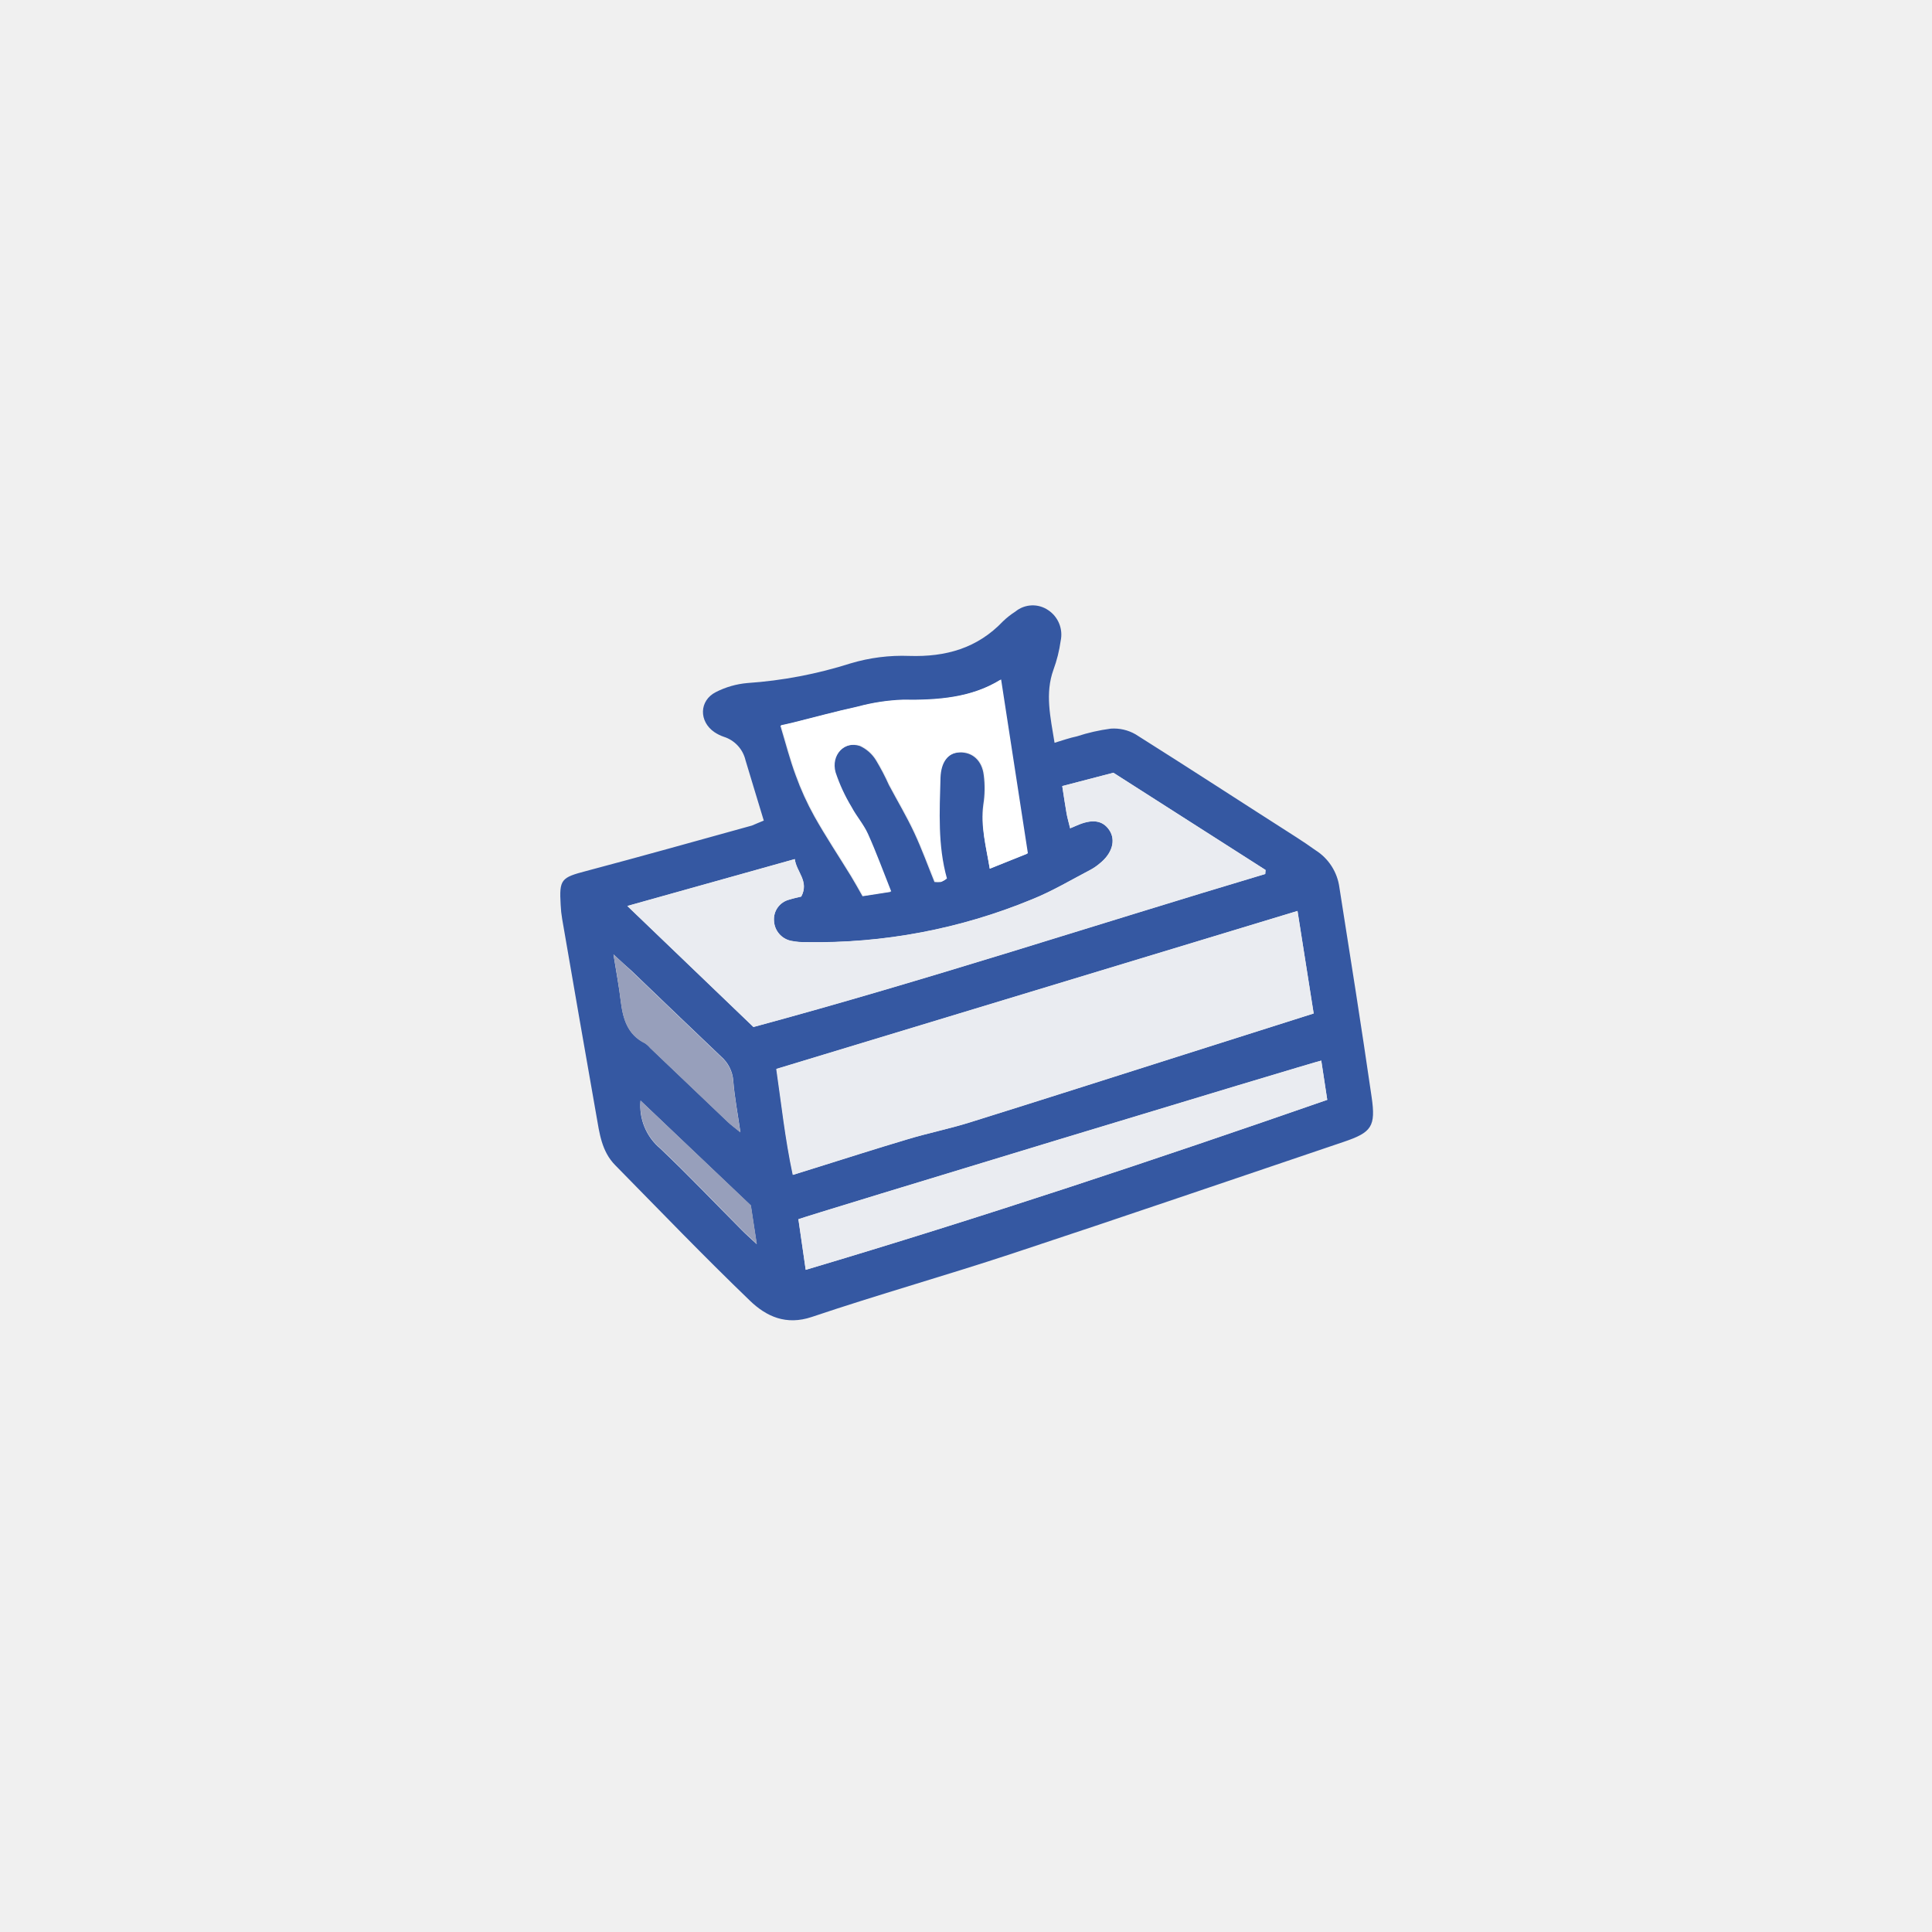
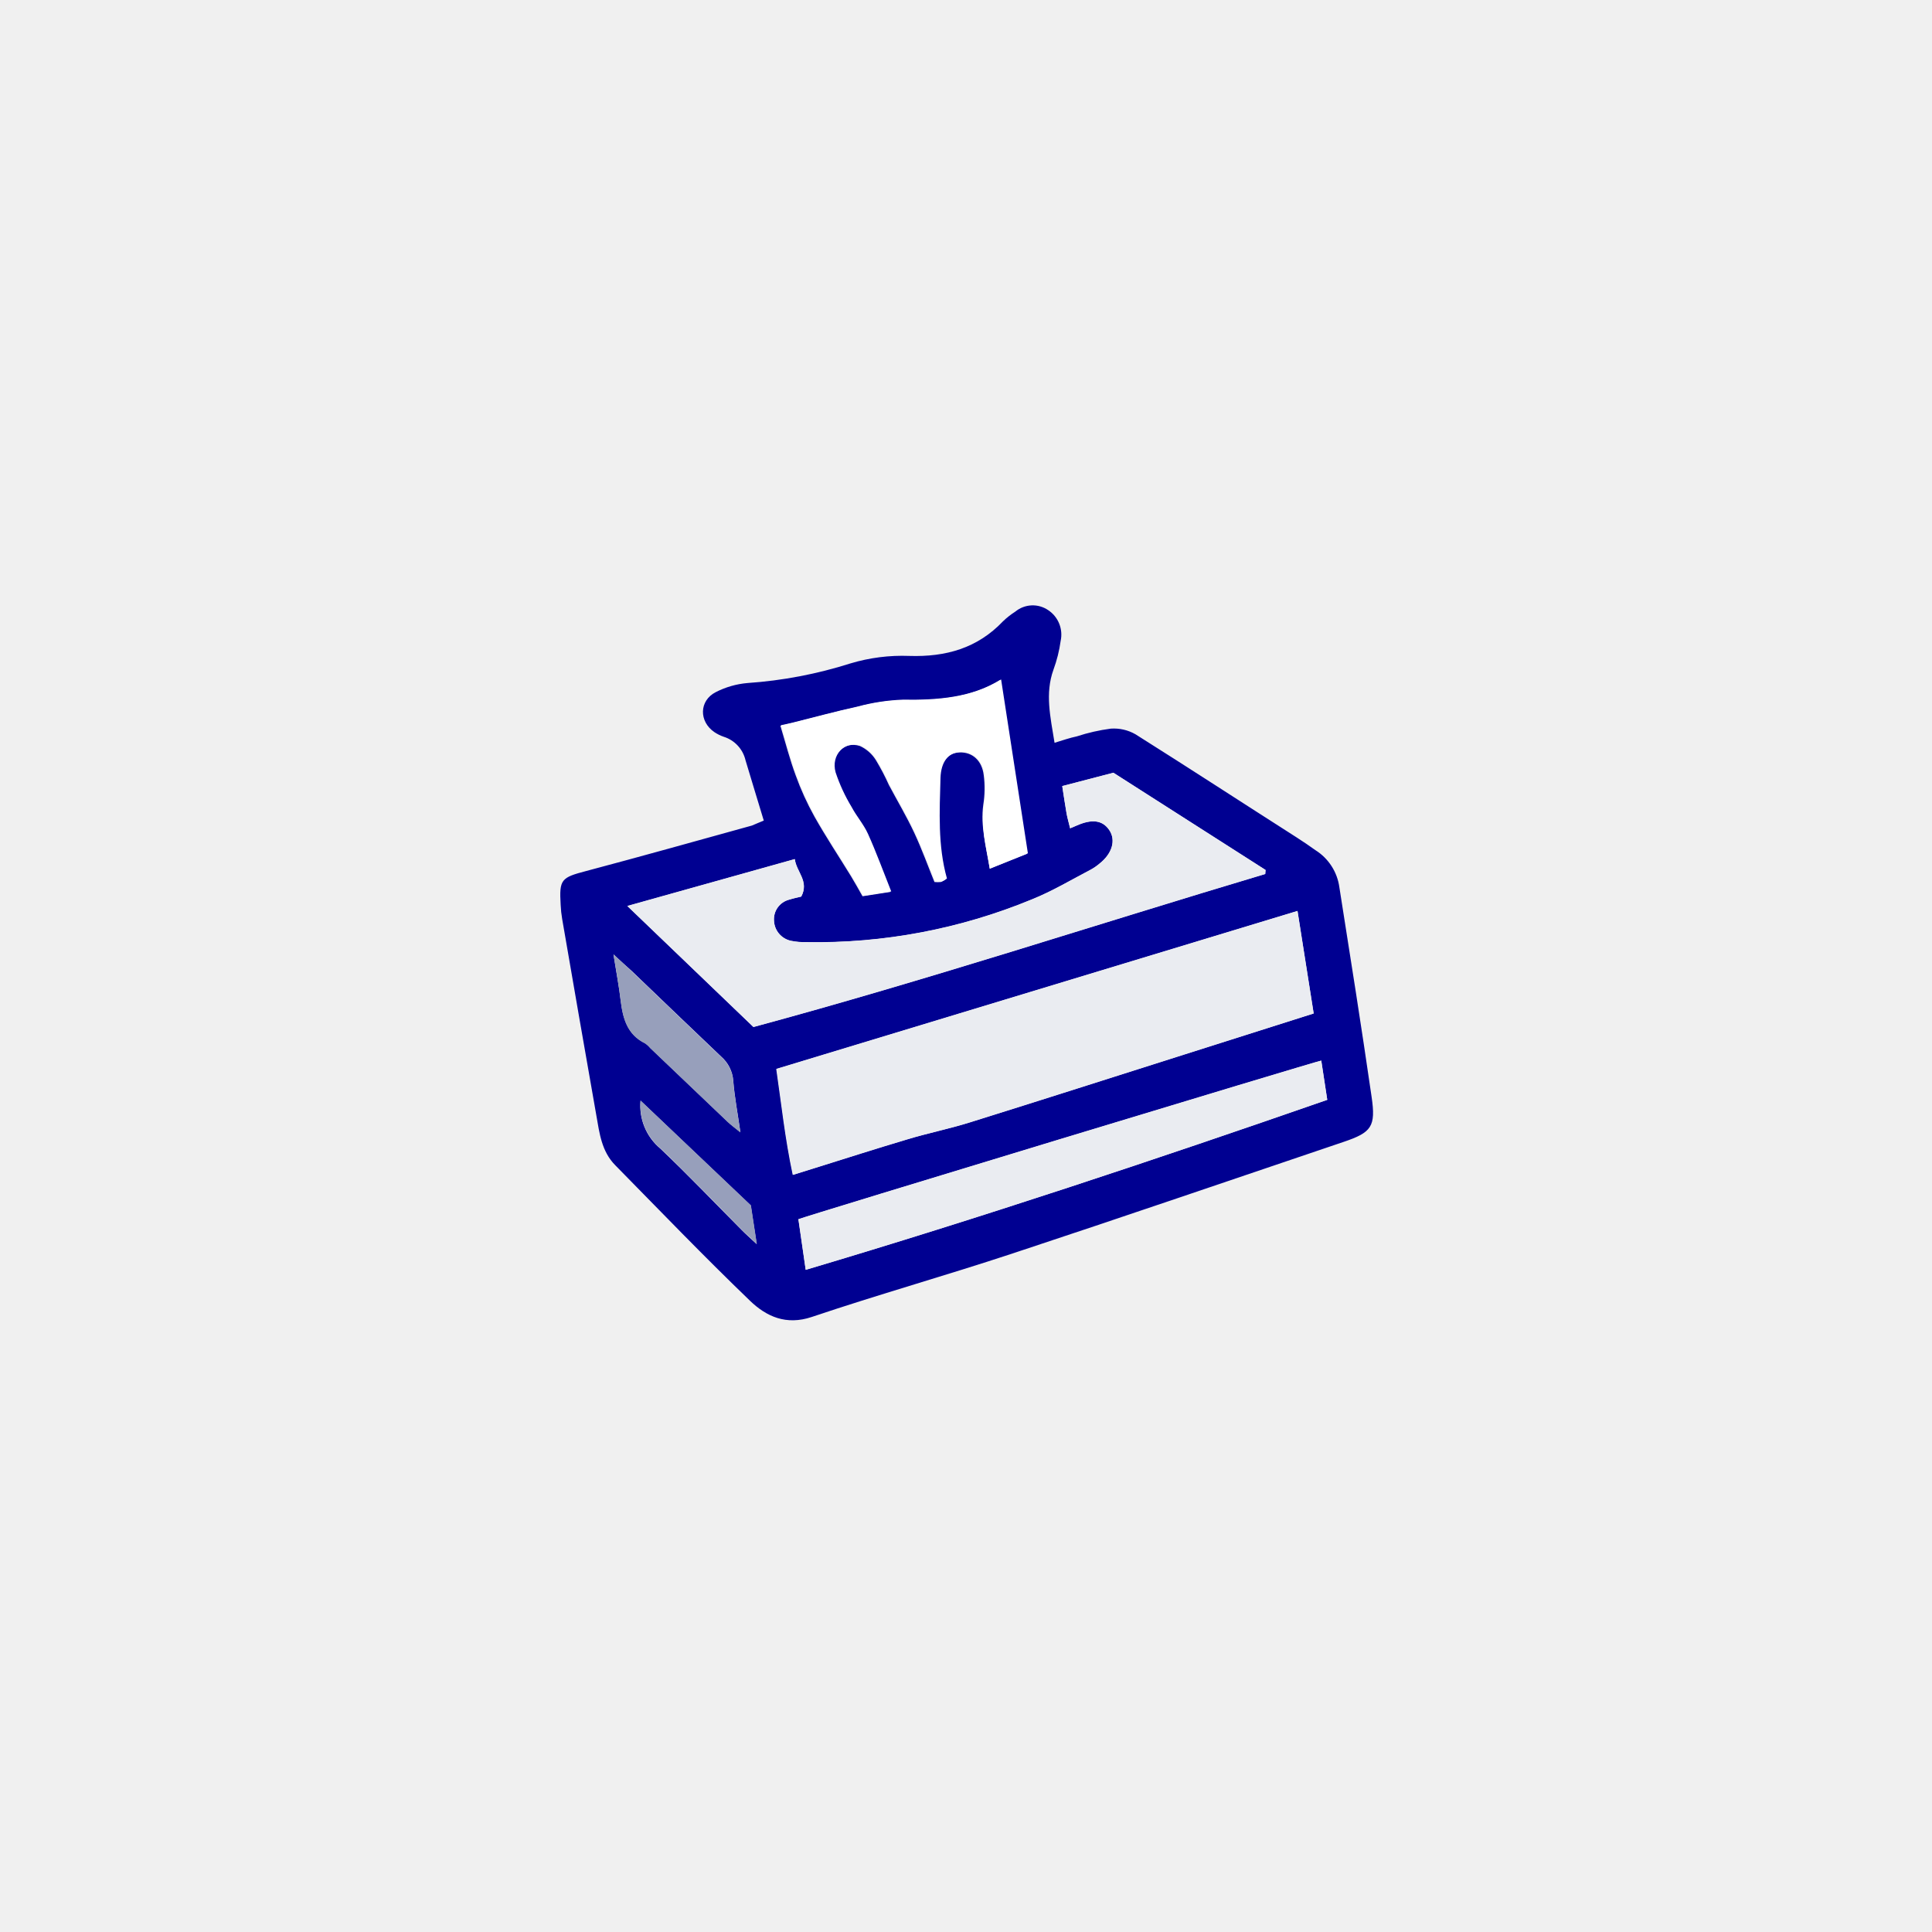
<svg xmlns="http://www.w3.org/2000/svg" width="300" height="300" viewBox="0 0 300 300" fill="none">
-   <path d="M118.6 127.421C117.6 124.091 116.66 121.071 115.76 118.041C115.563 117.197 115.149 116.418 114.56 115.782C113.971 115.145 113.227 114.673 112.4 114.411C111.884 114.236 111.393 113.994 110.94 113.691C108.51 112.041 108.54 108.801 111.15 107.471C112.683 106.687 114.354 106.209 116.07 106.061C121.506 105.688 126.878 104.664 132.07 103.011C135.025 102.125 138.107 101.733 141.19 101.851C146.86 102.031 151.77 100.661 155.75 96.471C156.339 95.906 156.982 95.4 157.67 94.961C158.381 94.379 159.261 94.044 160.178 94.004C161.096 93.964 162.002 94.223 162.76 94.741C163.526 95.248 164.122 95.975 164.468 96.826C164.814 97.677 164.895 98.613 164.7 99.511C164.488 101.04 164.112 102.542 163.58 103.991C162.25 107.691 163.1 111.291 163.75 115.341C165.05 114.941 166.13 114.571 167.22 114.341C168.939 113.777 170.706 113.376 172.5 113.141C173.832 113.05 175.162 113.356 176.32 114.021C184.69 119.291 192.97 124.691 201.32 130.021C202.32 130.661 203.32 131.341 204.27 132.021C205.275 132.653 206.128 133.499 206.769 134.498C207.41 135.497 207.823 136.625 207.98 137.801C209.69 148.631 211.41 159.461 212.98 170.311C213.66 174.941 212.98 175.841 208.64 177.311C191.47 183.111 174.33 188.991 157.13 194.671C146.82 198.081 136.36 201.021 126.07 204.491C122.07 205.841 119 204.421 116.47 201.991C109.34 195.131 102.47 187.991 95.54 180.941C93.41 178.791 93.08 175.941 92.6 173.201C90.8 163.031 89.05 152.851 87.29 142.681C87.168 141.967 87.091 141.245 87.06 140.521C86.82 136.521 87.14 136.271 91.06 135.241C99.65 132.961 108.2 130.561 116.76 128.191C117.33 127.961 117.9 127.691 118.6 127.421ZM203.98 157.371C203.14 152.041 202.32 146.811 201.48 141.451L120.6 165.981C121.38 171.311 121.96 176.831 123.16 182.431L126.59 181.361C131.35 179.871 136.09 178.361 140.87 176.931C144.08 175.931 147.38 175.301 150.57 174.301C161.75 170.811 172.9 167.241 184.06 163.701L203.98 157.371ZM166.16 128.621L167.16 128.191C169.56 127.121 171.23 127.351 172.26 128.891C173.29 130.431 172.72 132.511 170.75 134.081C170.336 134.436 169.887 134.748 169.41 135.011C166.41 136.591 163.41 138.381 160.21 139.661C149.119 144.239 137.207 146.495 125.21 146.291C124.394 146.309 123.579 146.235 122.78 146.071C122.067 145.909 121.426 145.517 120.958 144.955C120.49 144.393 120.22 143.692 120.19 142.961C120.136 142.228 120.34 141.5 120.768 140.903C121.196 140.305 121.819 139.876 122.53 139.691C123.2 139.471 123.9 139.341 124.42 139.211C125.7 136.831 123.67 135.381 123.42 133.391L97.42 140.671L117 159.461C143.84 152.211 170 143.591 196.47 135.701L196.52 135.081L172.89 119.991L164.95 122.061C165.2 123.651 165.39 124.981 165.62 126.301C165.74 127.011 165.95 127.701 166.17 128.621H166.16ZM125.1 197.181C152.5 189.031 179.27 180.111 206.1 170.781C205.76 168.561 205.46 166.621 205.17 164.691C204.63 164.691 124.48 189.031 123.98 189.321C124.33 191.811 124.7 194.391 125.11 197.181H125.1ZM153.68 134.891L159.47 132.581C158.04 123.331 156.68 114.511 155.31 105.581C150.74 108.421 145.47 108.801 140.05 108.721C137.684 108.813 135.335 109.172 133.05 109.791C129.7 110.521 126.38 111.431 123.05 112.261C122.41 112.431 121.75 112.551 121.17 112.681C121.99 115.391 122.64 117.941 123.55 120.391C124.345 122.6 125.319 124.74 126.46 126.791C128.23 129.941 130.24 132.961 132.13 136.041C132.74 137.041 133.29 138.041 133.93 139.171L138.25 138.501C137.01 135.391 135.93 132.421 134.64 129.561C133.98 128.091 132.86 126.831 132.1 125.391C131.071 123.693 130.236 121.885 129.61 120.001C128.86 117.301 131.02 115.001 133.53 115.841C134.567 116.319 135.437 117.095 136.03 118.071C136.773 119.306 137.441 120.585 138.03 121.901C139.34 124.371 140.78 126.781 141.96 129.311C143.14 131.841 144.08 134.451 145.1 136.961C145.432 136.999 145.768 136.999 146.1 136.961C146.387 136.841 146.656 136.683 146.9 136.491C145.5 131.351 145.8 126.091 145.9 120.841C145.96 118.371 147.01 116.921 148.99 116.841C150.97 116.761 152.48 118.081 152.75 120.361C152.947 121.893 152.923 123.446 152.68 124.971C152.23 128.261 153.11 131.381 153.69 134.891H153.68ZM95.26 148.211C95.72 151.071 96.12 153.211 96.38 155.341C96.72 158.101 97.38 160.621 100.17 161.981C100.469 162.186 100.739 162.432 100.97 162.711C104.97 166.531 108.97 170.344 112.97 174.151C113.47 174.631 114.04 175.041 114.97 175.801C114.54 172.801 114.06 170.351 113.86 167.801C113.752 166.355 113.076 165.011 111.98 164.061C107.32 159.641 102.69 155.171 98.05 150.731C97.27 150.041 96.47 149.321 95.27 148.211H95.26ZM99.46 170.901C99.331 172.294 99.54 173.697 100.072 174.991C100.603 176.285 101.439 177.431 102.51 178.331C106.85 182.441 110.97 186.781 115.19 191.021C115.8 191.641 116.45 192.211 117.5 193.191C117.11 190.671 116.82 188.731 116.58 187.191L99.46 170.901Z" fill="#3558A2" />
+   <path d="M118.6 127.421C117.6 124.091 116.66 121.071 115.76 118.041C115.563 117.197 115.149 116.418 114.56 115.782C113.971 115.145 113.227 114.673 112.4 114.411C111.884 114.236 111.393 113.994 110.94 113.691C108.51 112.041 108.54 108.801 111.15 107.471C112.683 106.687 114.354 106.209 116.07 106.061C121.506 105.688 126.878 104.664 132.07 103.011C135.025 102.125 138.107 101.733 141.19 101.851C146.86 102.031 151.77 100.661 155.75 96.471C156.339 95.906 156.982 95.4 157.67 94.961C158.381 94.379 159.261 94.044 160.178 94.004C161.096 93.964 162.002 94.223 162.76 94.741C163.526 95.248 164.122 95.975 164.468 96.826C164.814 97.677 164.895 98.613 164.7 99.511C164.488 101.04 164.112 102.542 163.58 103.991C162.25 107.691 163.1 111.291 163.75 115.341C165.05 114.941 166.13 114.571 167.22 114.341C168.939 113.777 170.706 113.376 172.5 113.141C173.832 113.05 175.162 113.356 176.32 114.021C184.69 119.291 192.97 124.691 201.32 130.021C202.32 130.661 203.32 131.341 204.27 132.021C205.275 132.653 206.128 133.499 206.769 134.498C207.41 135.497 207.823 136.625 207.98 137.801C209.69 148.631 211.41 159.461 212.98 170.311C213.66 174.941 212.98 175.841 208.64 177.311C191.47 183.111 174.33 188.991 157.13 194.671C146.82 198.081 136.36 201.021 126.07 204.491C122.07 205.841 119 204.421 116.47 201.991C109.34 195.131 102.47 187.991 95.54 180.941C93.41 178.791 93.08 175.941 92.6 173.201C90.8 163.031 89.05 152.851 87.29 142.681C87.168 141.967 87.091 141.245 87.06 140.521C86.82 136.521 87.14 136.271 91.06 135.241C99.65 132.961 108.2 130.561 116.76 128.191C117.33 127.961 117.9 127.691 118.6 127.421ZM203.98 157.371C203.14 152.041 202.32 146.811 201.48 141.451L120.6 165.981C121.38 171.311 121.96 176.831 123.16 182.431L126.59 181.361C131.35 179.871 136.09 178.361 140.87 176.931C144.08 175.931 147.38 175.301 150.57 174.301C161.75 170.811 172.9 167.241 184.06 163.701L203.98 157.371ZM166.16 128.621L167.16 128.191C169.56 127.121 171.23 127.351 172.26 128.891C173.29 130.431 172.72 132.511 170.75 134.081C170.336 134.436 169.887 134.748 169.41 135.011C166.41 136.591 163.41 138.381 160.21 139.661C149.119 144.239 137.207 146.495 125.21 146.291C124.394 146.309 123.579 146.235 122.78 146.071C122.067 145.909 121.426 145.517 120.958 144.955C120.49 144.393 120.22 143.692 120.19 142.961C120.136 142.228 120.34 141.5 120.768 140.903C121.196 140.305 121.819 139.876 122.53 139.691C123.2 139.471 123.9 139.341 124.42 139.211C125.7 136.831 123.67 135.381 123.42 133.391L97.42 140.671L117 159.461C143.84 152.211 170 143.591 196.47 135.701L196.52 135.081L172.89 119.991L164.95 122.061C165.2 123.651 165.39 124.981 165.62 126.301C165.74 127.011 165.95 127.701 166.17 128.621H166.16ZM125.1 197.181C152.5 189.031 179.27 180.111 206.1 170.781C205.76 168.561 205.46 166.621 205.17 164.691C204.63 164.691 124.48 189.031 123.98 189.321C124.33 191.811 124.7 194.391 125.11 197.181H125.1ZM153.68 134.891L159.47 132.581C158.04 123.331 156.68 114.511 155.31 105.581C150.74 108.421 145.47 108.801 140.05 108.721C137.684 108.813 135.335 109.172 133.05 109.791C129.7 110.521 126.38 111.431 123.05 112.261C122.41 112.431 121.75 112.551 121.17 112.681C121.99 115.391 122.64 117.941 123.55 120.391C124.345 122.6 125.319 124.74 126.46 126.791C128.23 129.941 130.24 132.961 132.13 136.041C132.74 137.041 133.29 138.041 133.93 139.171L138.25 138.501C137.01 135.391 135.93 132.421 134.64 129.561C133.98 128.091 132.86 126.831 132.1 125.391C131.071 123.693 130.236 121.885 129.61 120.001C128.86 117.301 131.02 115.001 133.53 115.841C134.567 116.319 135.437 117.095 136.03 118.071C136.773 119.306 137.441 120.585 138.03 121.901C139.34 124.371 140.78 126.781 141.96 129.311C143.14 131.841 144.08 134.451 145.1 136.961C145.432 136.999 145.768 136.999 146.1 136.961C146.387 136.841 146.656 136.683 146.9 136.491C145.5 131.351 145.8 126.091 145.9 120.841C145.96 118.371 147.01 116.921 148.99 116.841C150.97 116.761 152.48 118.081 152.75 120.361C152.947 121.893 152.923 123.446 152.68 124.971C152.23 128.261 153.11 131.381 153.69 134.891H153.68ZM95.26 148.211C95.72 151.071 96.12 153.211 96.38 155.341C96.72 158.101 97.38 160.621 100.17 161.981C100.469 162.186 100.739 162.432 100.97 162.711C104.97 166.531 108.97 170.344 112.97 174.151C113.47 174.631 114.04 175.041 114.97 175.801C114.54 172.801 114.06 170.351 113.86 167.801C113.752 166.355 113.076 165.011 111.98 164.061C107.32 159.641 102.69 155.171 98.05 150.731C97.27 150.041 96.47 149.321 95.27 148.211H95.26ZM99.46 170.901C99.331 172.294 99.54 173.697 100.072 174.991C100.603 176.285 101.439 177.431 102.51 178.331C106.85 182.441 110.97 186.781 115.19 191.021C115.8 191.641 116.45 192.211 117.5 193.191C117.11 190.671 116.82 188.731 116.58 187.191L99.46 170.901Z" fill="#000091" />
  <path d="M203.991 157.371L183.991 163.701C172.831 167.241 161.681 170.811 150.501 174.301C147.311 175.301 144.011 175.981 140.801 176.931C136.021 178.341 131.281 179.871 126.521 181.361L123.091 182.431C121.891 176.831 121.311 171.311 120.531 165.981L201.471 141.451C202.331 146.811 203.151 152.041 203.991 157.371Z" fill="#EAECF1" />
  <path d="M166.17 128.622C165.95 127.702 165.74 127.012 165.61 126.302C165.38 124.982 165.19 123.652 164.94 122.062L172.88 119.992L196.51 135.102L196.46 135.722C170.04 143.612 143.83 152.232 116.99 159.482L97.41 140.692L123.41 133.412C123.64 135.412 125.67 136.852 124.41 139.232C123.89 139.362 123.19 139.492 122.52 139.712C121.809 139.897 121.186 140.326 120.758 140.923C120.331 141.521 120.126 142.249 120.18 142.982C120.21 143.713 120.48 144.414 120.948 144.976C121.416 145.538 122.057 145.93 122.77 146.092C123.569 146.256 124.384 146.33 125.2 146.312C137.197 146.516 149.109 144.26 160.2 139.682C163.38 138.402 166.35 136.612 169.4 135.032C169.877 134.769 170.326 134.457 170.74 134.102C172.74 132.532 173.3 130.482 172.25 128.912C171.2 127.342 169.55 127.142 167.15 128.212L166.17 128.622Z" fill="#EAECF1" />
  <path d="M125.111 197.181C124.701 194.391 124.331 191.811 123.971 189.321C124.471 189.031 204.621 164.741 205.161 164.691C205.451 166.621 205.751 168.561 206.091 170.781C179.281 180.101 152.511 189.031 125.111 197.181Z" fill="#EAECF1" />
  <path d="M153.691 134.892C153.111 131.382 152.231 128.262 152.821 124.892C153.064 123.366 153.088 121.814 152.891 120.282C152.621 118.002 151.051 116.652 149.131 116.762C147.211 116.872 146.131 118.322 146.041 120.762C145.901 126.012 145.601 131.272 147.041 136.412C146.796 136.604 146.527 136.762 146.241 136.882C145.908 136.919 145.573 136.919 145.241 136.882C144.241 134.372 143.241 131.742 142.101 129.232C140.961 126.722 139.481 124.292 138.171 121.822C137.582 120.506 136.914 119.227 136.171 117.992C135.578 117.016 134.707 116.239 133.671 115.762C131.161 114.962 129.001 117.222 129.751 119.922C130.376 121.806 131.212 123.614 132.241 125.312C133.001 126.752 134.121 128.012 134.781 129.482C136.071 132.342 137.151 135.312 138.391 138.422L134.071 139.092C133.431 137.982 132.881 136.952 132.271 135.962C130.381 132.882 128.371 129.862 126.601 126.712C125.459 124.661 124.486 122.52 123.691 120.312C122.781 117.862 122.131 115.312 121.311 112.602C121.891 112.472 122.551 112.352 123.191 112.182C126.521 111.352 129.841 110.442 133.191 109.712C135.476 109.092 137.824 108.733 140.191 108.642C145.611 108.722 150.881 108.342 155.451 105.502C156.821 114.422 158.181 123.242 159.611 132.502L153.691 134.892Z" fill="white" />
  <path d="M95.272 148.211C96.472 149.321 97.271 150.041 98.041 150.781C102.681 155.221 107.311 159.691 111.971 164.111C113.067 165.06 113.743 166.405 113.851 167.851C114.051 170.351 114.531 172.851 114.961 175.851C114.031 175.091 113.461 174.681 112.961 174.201C108.961 170.401 104.961 166.588 100.961 162.761C100.73 162.481 100.461 162.236 100.161 162.031C97.382 160.671 96.712 158.151 96.371 155.391C96.132 153.191 95.731 151.101 95.272 148.211Z" fill="#979FBB" />
  <path d="M99.471 170.902L116.601 187.152C116.841 188.732 117.131 190.672 117.521 193.152C116.471 192.152 115.821 191.602 115.211 190.982C110.991 186.742 106.871 182.402 102.531 178.292C101.464 177.397 100.629 176.258 100.096 174.972C99.564 173.685 99.349 172.289 99.471 170.902Z" fill="#979FBB" />
</svg>
